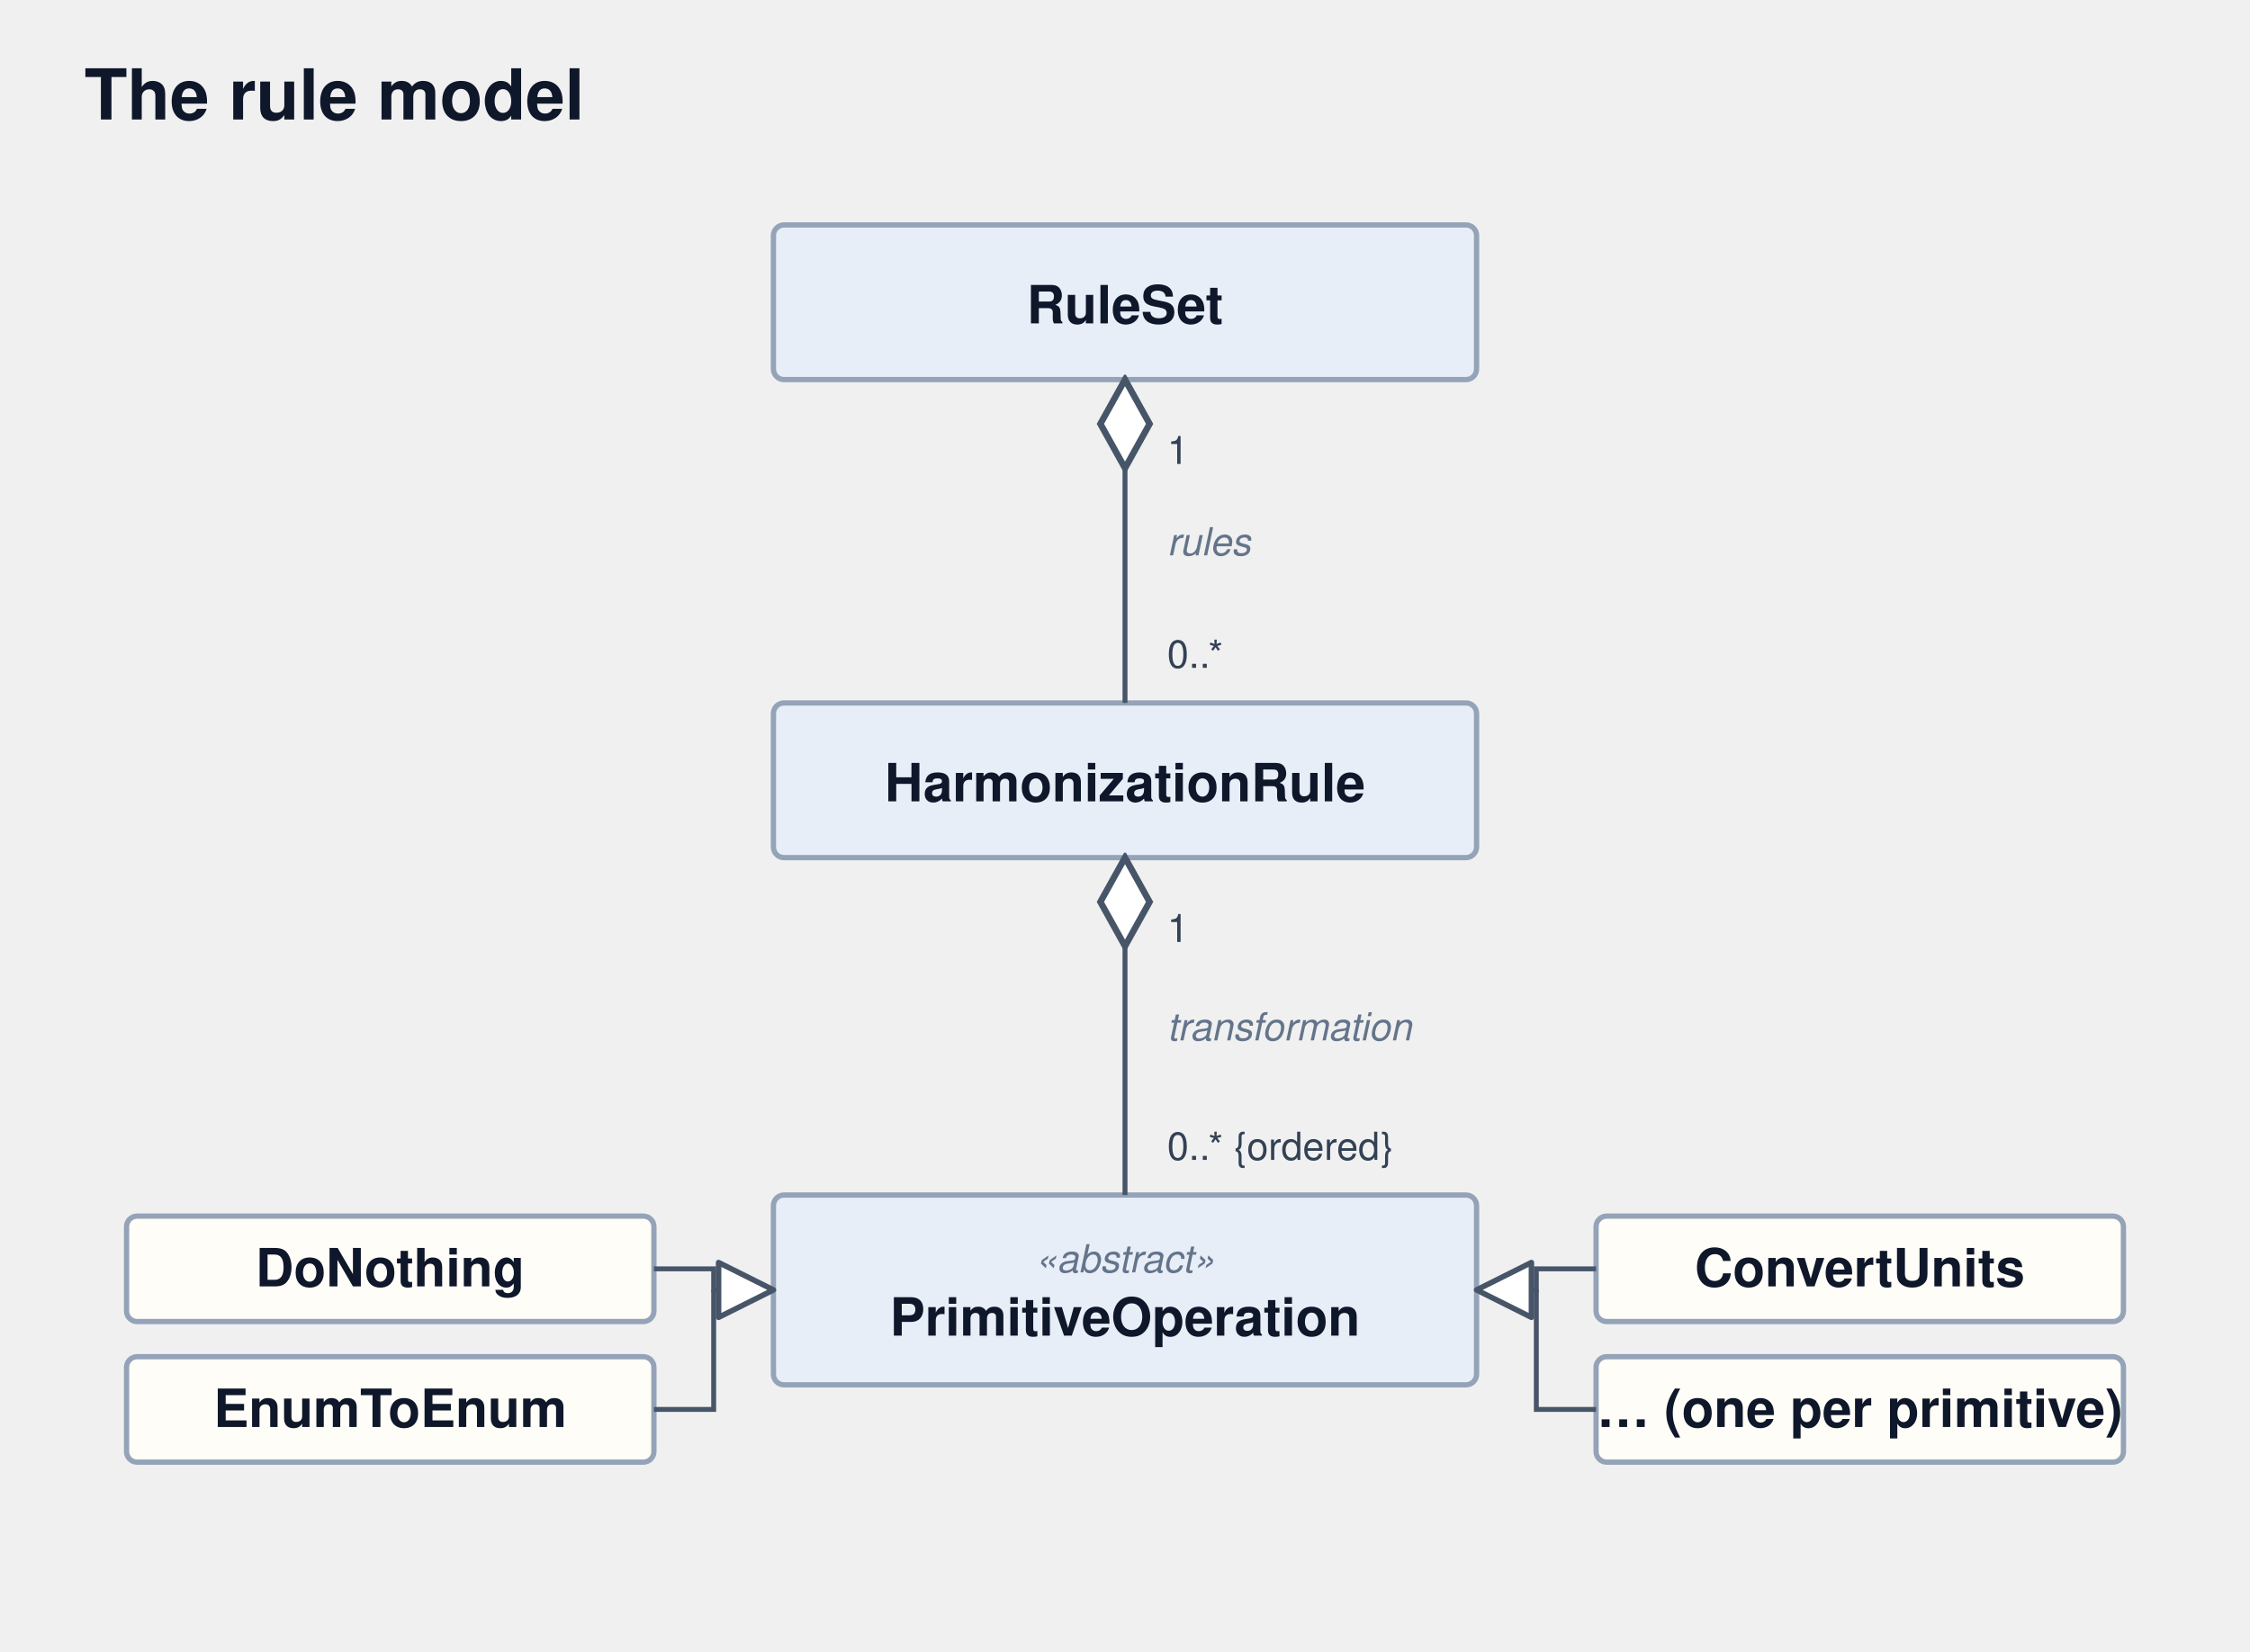
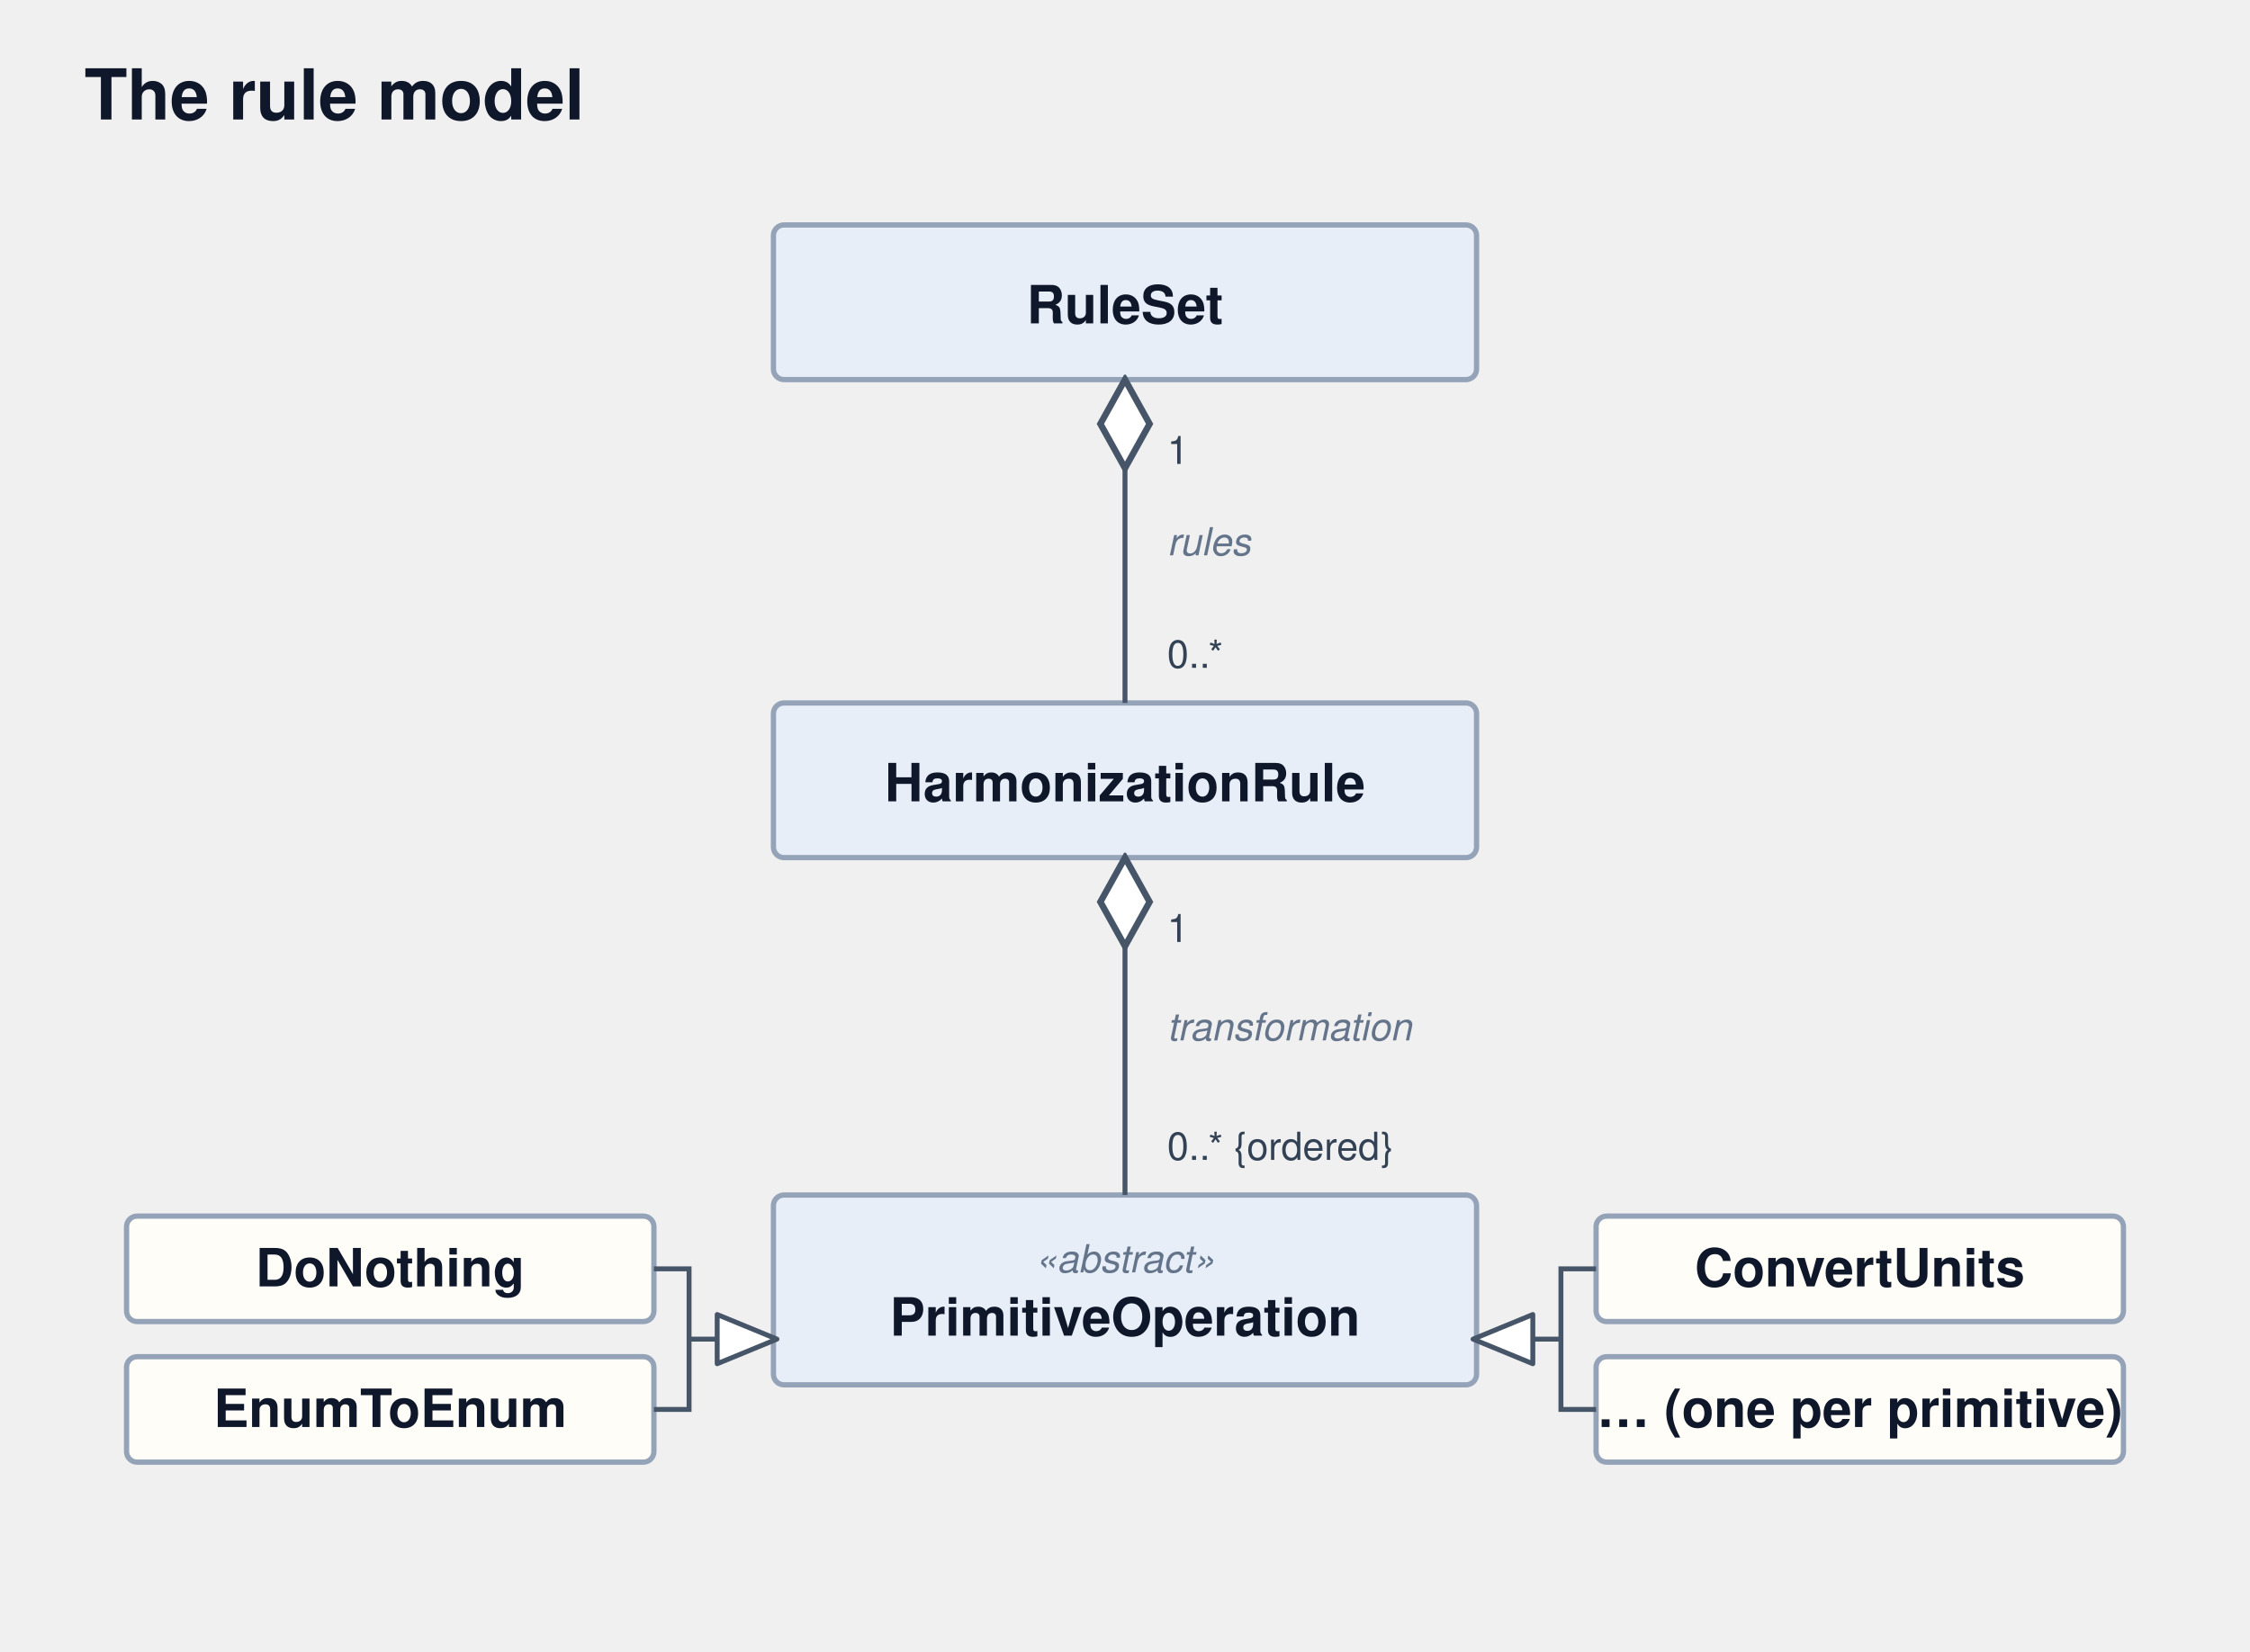
<svg xmlns="http://www.w3.org/2000/svg" width="640" height="470" viewBox="0 0 640 470" font-family="-apple-system, BlinkMacSystemFont, 'Segoe UI', Helvetica, Arial, sans-serif">
  <defs>
    <marker id="diamond" viewBox="0 0 20 12" refX="1" refY="6" markerWidth="20" markerHeight="12" orient="auto">
      <path d="M1,6 L10,1 L19,6 L10,11 z" fill="#ffffff" stroke="#475569" stroke-width="1.3" />
-     </marker>
-     <marker id="triangle" viewBox="0 0 14 14" refX="13" refY="7" markerWidth="13" markerHeight="13" orient="auto">
-       <path d="M1,1 L13,7 L1,13 z" fill="#ffffff" stroke="#475569" stroke-width="1.2" stroke-linejoin="round" />
    </marker>
    <style>
      .box    { fill: #fffdf7; stroke: #94a3b8; stroke-width: 1.5; }
      .hdr    { fill: #e8eef7; stroke: #94a3b8; stroke-width: 1.5; }
      .cname  { font-size: 15px; font-weight: 700; fill: #0f172a; text-anchor: middle; }
      .stereo { font-size: 11px; font-style: italic; fill: #64748b; text-anchor: middle; }
      .assoc  { stroke: #475569; stroke-width: 1.4; fill: none; }
      .mult   { font-size: 11px; fill: #334155; }
      .role   { font-size: 11px; font-style: italic; fill: #64748b; }
      .title  { font-size: 20px; font-weight: 700; fill: #0f172a; }
    </style>
  </defs>
  <text x="24" y="34" class="title">The rule model</text>
  <rect x="220" y="64" width="200" height="44" rx="3" class="hdr" />
  <text x="320" y="92" class="cname">RuleSet</text>
  <rect x="220" y="200" width="200" height="44" rx="3" class="hdr" />
  <text x="320" y="228" class="cname">HarmonizationRule</text>
  <rect x="220" y="340" width="200" height="54" rx="3" class="hdr" />
  <text x="320" y="362" class="stereo">«abstract»</text>
  <text x="320" y="380" class="cname">PrimitiveOperation</text>
  <rect x="36" y="346" width="150" height="30" rx="3" class="box" />
  <text x="111" y="366" class="cname" font-size="13">DoNothing</text>
  <rect x="36" y="386" width="150" height="30" rx="3" class="box" />
  <text x="111" y="406" class="cname" font-size="13">EnumToEnum</text>
  <rect x="454" y="346" width="150" height="30" rx="3" class="box" />
  <text x="529" y="366" class="cname" font-size="13">ConvertUnits</text>
  <rect x="454" y="386" width="150" height="30" rx="3" class="box" />
  <text x="529" y="406" class="cname" font-size="12.5">… (one per primitive)</text>
  <line x1="320" y1="108" x2="320" y2="200" class="assoc" marker-start="url(#diamond)" />
  <text x="332" y="132" class="mult">1</text>
  <text x="332" y="158" class="role">rules</text>
  <text x="332" y="190" class="mult">0..*</text>
  <line x1="320" y1="244" x2="320" y2="340" class="assoc" marker-start="url(#diamond)" />
  <text x="332" y="268" class="mult">1</text>
  <text x="332" y="296" class="role">transformation</text>
  <text x="332" y="330" class="mult">0..*  {ordered}</text>
-   <path d="M186 361 L203 361 L203 367 L220 367" class="assoc" marker-end="url(#triangle)" />
-   <path d="M186 401 L203 401 L203 367" class="assoc" />
-   <path d="M454 361 L437 361 L437 367 L420 367" class="assoc" marker-end="url(#triangle)" />
-   <path d="M454 401 L437 401 L437 367" class="assoc" />
+   <path d="M186 361 L196 361 L196 401 L186 401" class="assoc" />
+   <path d="M196 381 L204 381" class="assoc" />
+   <path d="M204 374 L221 381 L204 388 z" fill="#ffffff" stroke="#475569" stroke-width="1.4" stroke-linejoin="round" />
+   <path d="M454 361 L444 361 L444 401 L454 401" class="assoc" />
+   <path d="M444 381 L436 381" class="assoc" />
+   <path d="M436 374 L419 381 L436 388 z" fill="#ffffff" stroke="#475569" stroke-width="1.4" stroke-linejoin="round" />
</svg>
